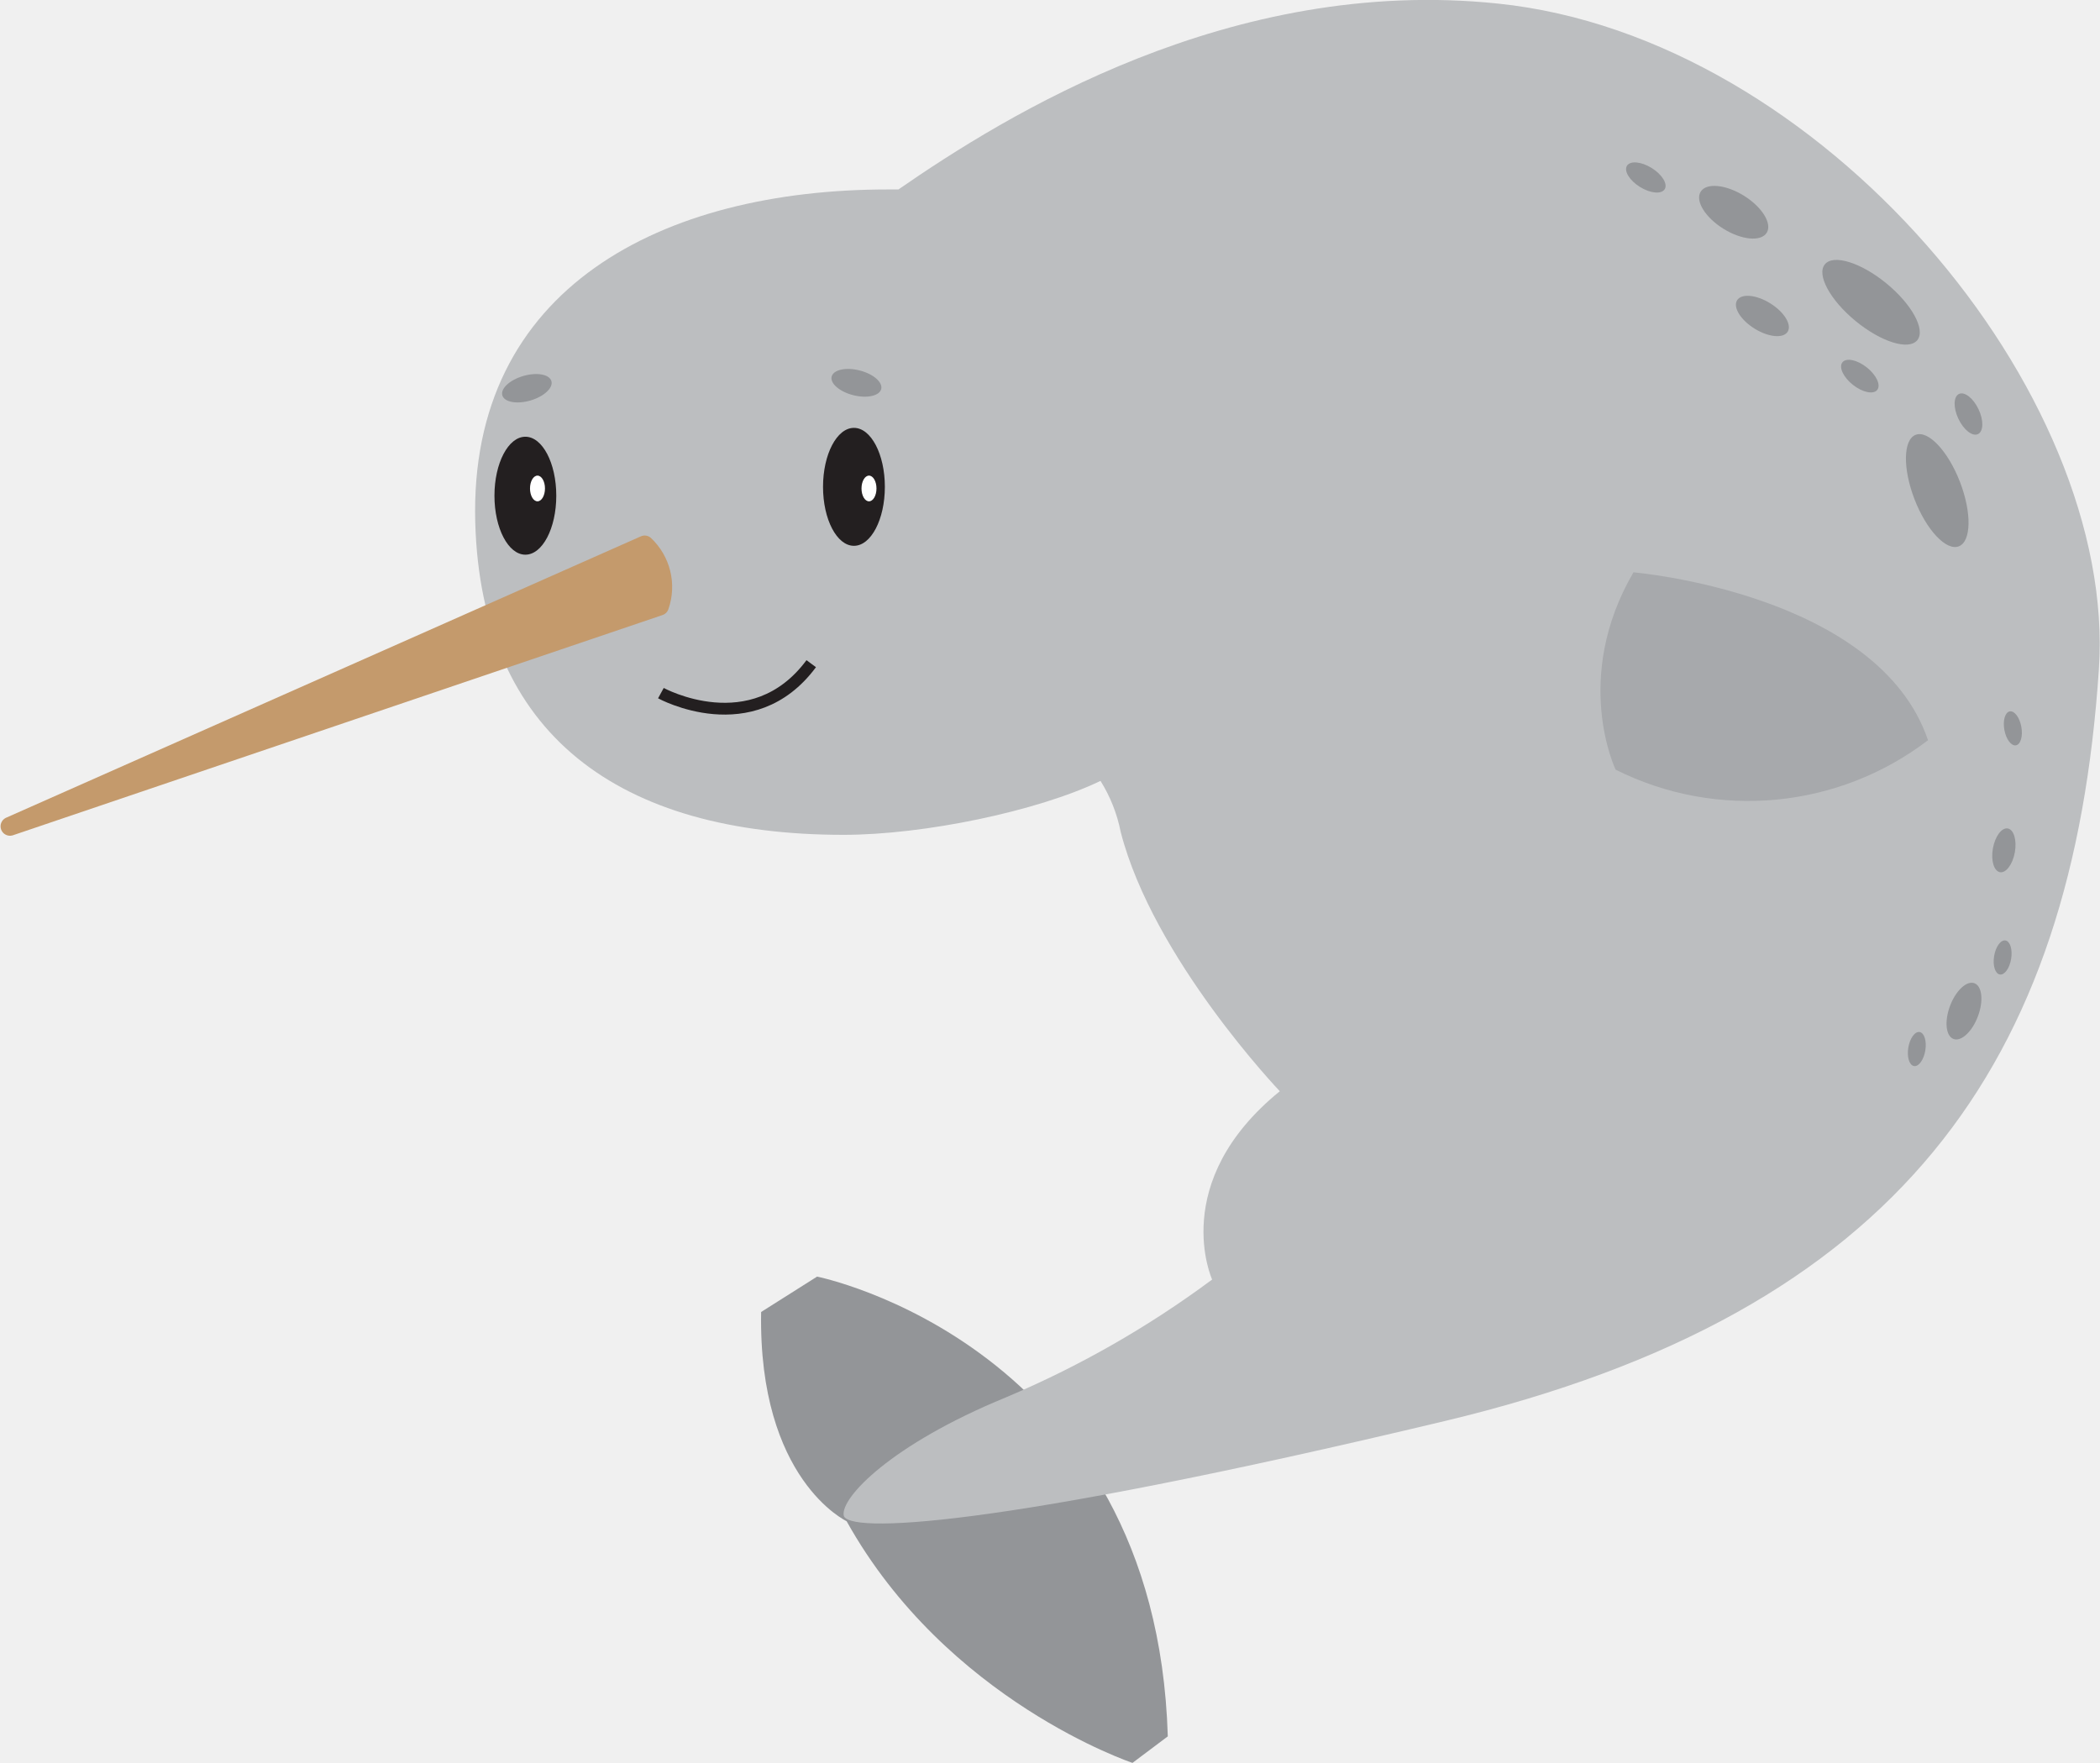
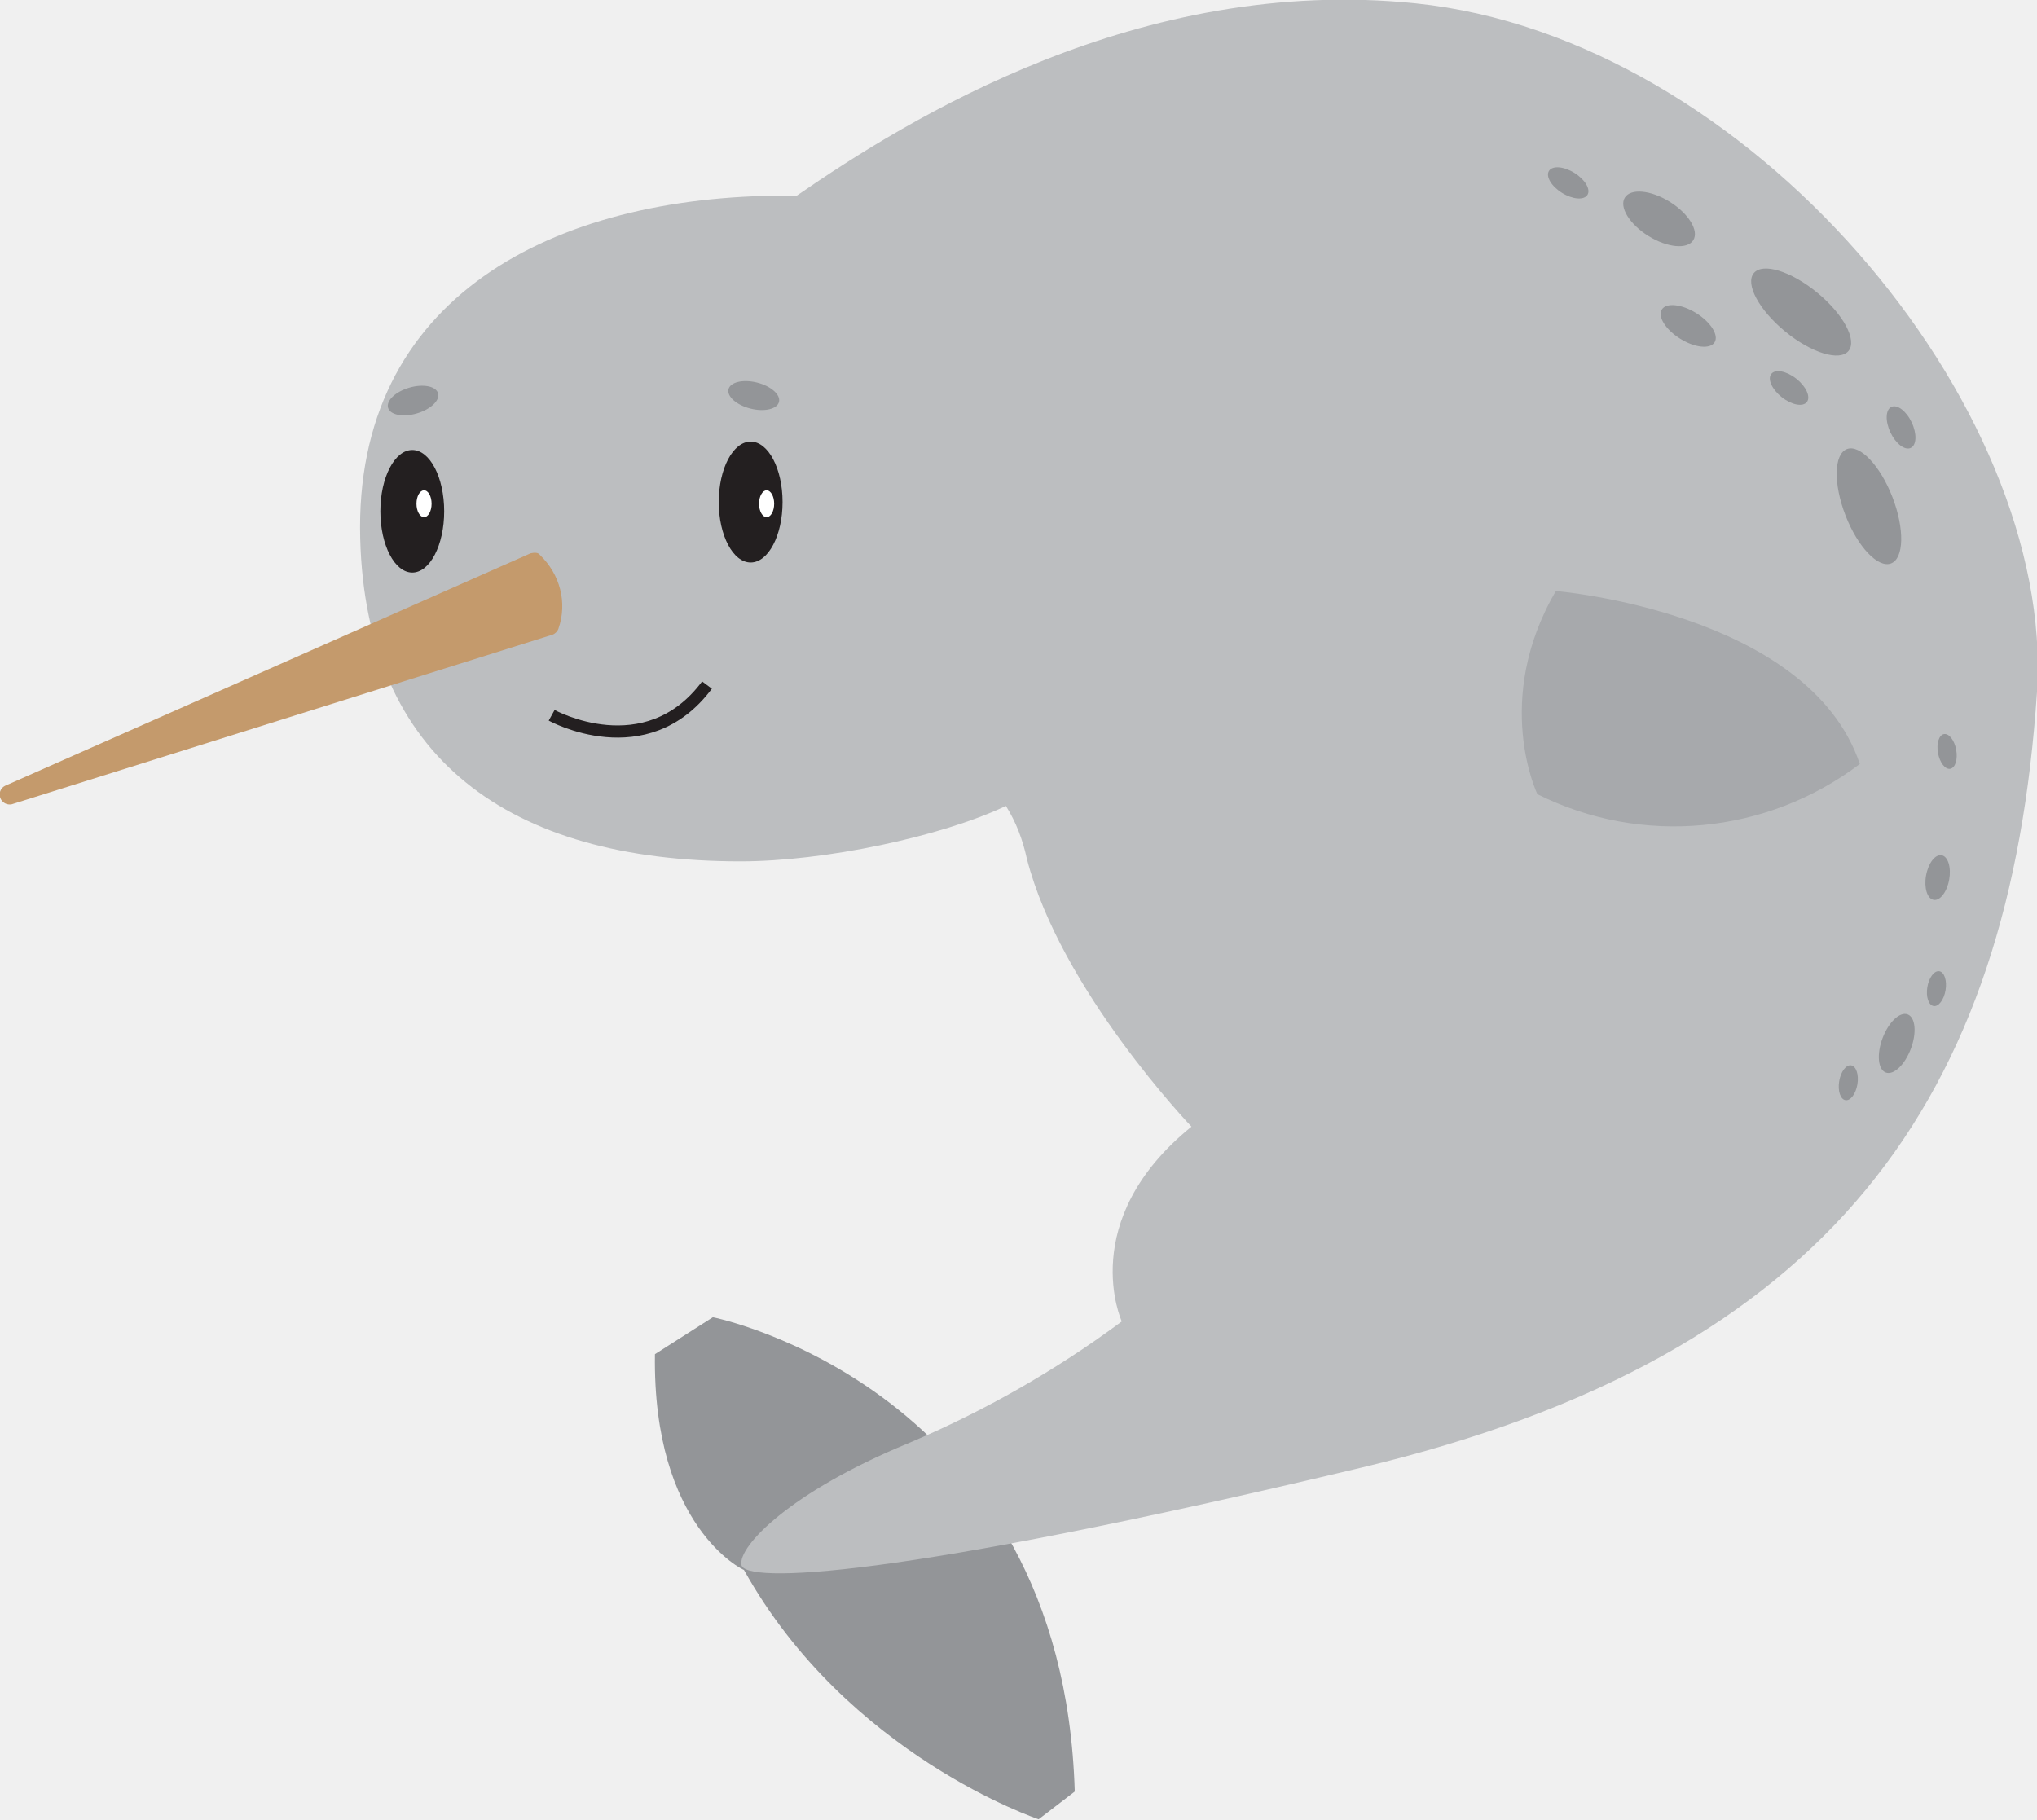
- <svg xmlns="http://www.w3.org/2000/svg" viewBox="0 0 258.14 216.72">
-   <defs>
-     <style>.cls-1{fill:#939598;}.cls-2{fill:#bcbec0;}.cls-3{fill:#c49a6c;}.cls-4{fill:#231f20;}.cls-5{fill:none;stroke:#231f20;stroke-miterlimit:10;stroke-width:1.45px;}.cls-6{fill:#a7a9ac;}.cls-7{fill:#fff;}</style>
-   </defs>
+ <svg xmlns="http://www.w3.org/2000/svg" version="1.1" id="Layer_1" x="0px" y="0px" viewBox="0 0 242.6 216.7" style="enable-background:new 0 0 242.6 216.7;" xml:space="preserve">
+   <style type="text/css">
+ 	.st0{fill:#939598;}
+ 	.st1{fill:#BCBEC0;}
+ 	.st2{fill:#C49A6C;}
+ 	.st3{fill:#231F20;}
+ 	.st4{fill:none;stroke:#231F20;stroke-width:1.45;stroke-miterlimit:10;}
+ 	.st5{fill:#A7A9AC;}
+ 	.st6{fill:#FFFFFF;}
+ </style>
  <g id="Narwhal">
-     <path class="cls-1" d="M93.56,161.29l6.88-4.35s41.67,8.33,43.11,56.52l-4.34,3.26s-22.83-7.61-35.14-29.71C104.07,187,93.2,181.94,93.56,161.29Z" />
-     <path class="cls-2" d="M184.13.44C151.26-3,123.58,14.2,110.44,23.29c-.43,0-.86,0-1.3,0-27.61,0-51.52,12-50.72,40.94.73,26.08,17.67,38.4,45.28,38.4,9.89,0,23.82-2.9,31.58-6.63a18.64,18.64,0,0,1,2.48,6.27c4,15.58,19.56,31.88,19.56,31.88C143.55,145.35,149,157.3,149,157.3a122.25,122.25,0,0,1-25.36,14.49c-14.13,5.8-20.29,12.32-19.93,14.5s17.76,1.81,73.91-11.6S254.78,130.57,258,82.31C260.33,48.26,223.86,4.54,184.13.44Z" />
-     <path class="cls-3" d="M78.77,65.94.7,100.55a1.16,1.16,0,0,0,.84,2.15l79.9-27.09a1.15,1.15,0,0,0,.73-.74A8.27,8.27,0,0,0,80,66.12,1.14,1.14,0,0,0,78.77,65.94Z" />
-     <ellipse class="cls-4" cx="104.97" cy="59.85" rx="3.8" ry="7.25" />
-     <ellipse class="cls-4" cx="64.58" cy="60.94" rx="3.8" ry="7.25" />
-     <path class="cls-5" d="M81.24,85.21s11.23,6.16,18.48-3.62" />
-     <path class="cls-6" d="M200.79,70.36S230.86,72.89,237,91a36.44,36.44,0,0,1-38.4,3.62S193.19,83.4,200.79,70.36Z" />
-     <ellipse class="cls-1" cx="64.7" cy="47.9" rx="3.14" ry="1.57" transform="matrix(0.96, -0.28, 0.28, 0.96, -10.76, 19.86)" />
-     <ellipse class="cls-1" cx="105.27" cy="47.05" rx="1.57" ry="3.14" transform="translate(33.95 137.66) rotate(-75.87)" />
-     <ellipse class="cls-1" cx="213.12" cy="26.1" rx="2.39" ry="4.78" transform="translate(78.39 193.28) rotate(-58.12)" />
-     <ellipse class="cls-1" cx="216.65" cy="38.86" rx="1.83" ry="3.66" transform="translate(69.22 202.29) rotate(-58.12)" />
-     <ellipse class="cls-1" cx="202.32" cy="21.83" rx="1.37" ry="2.73" transform="translate(76.92 182.09) rotate(-58.12)" />
-     <ellipse class="cls-1" cx="228.63" cy="46.25" rx="1.37" ry="2.73" transform="translate(50.49 196.84) rotate(-51.65)" />
-     <ellipse class="cls-1" cx="229.99" cy="37.15" rx="2.99" ry="7.35" transform="translate(55.31 191.3) rotate(-50.6)" />
-     <ellipse class="cls-1" cx="241.4" cy="124.29" rx="3.66" ry="1.83" transform="translate(40.11 306.5) rotate(-69.39)" />
-     <ellipse class="cls-1" cx="241.97" cy="50.92" rx="1.37" ry="2.73" transform="translate(1.45 108.27) rotate(-25.3)" />
-     <ellipse class="cls-1" cx="246.32" cy="104.53" rx="2.73" ry="1.37" transform="translate(100.1 328.63) rotate(-79.87)" />
-     <ellipse class="cls-1" cx="246.17" cy="117.71" rx="2.12" ry="1.06" transform="translate(90.07 341.51) rotate(-80.66)" />
-     <ellipse class="cls-1" cx="247.43" cy="89.55" rx="1.06" ry="2.12" transform="translate(-12.05 45.81) rotate(-10.33)" />
-     <ellipse class="cls-1" cx="235.63" cy="128.96" rx="2.12" ry="1.06" transform="translate(70.13 340.54) rotate(-80.66)" />
-     <ellipse class="cls-1" cx="238.13" cy="60.29" rx="2.99" ry="7.35" transform="translate(-5.71 90) rotate(-21.15)" />
-     <ellipse class="cls-7" cx="66.07" cy="60.05" rx="0.92" ry="1.58" />
-     <ellipse class="cls-7" cx="106.82" cy="60.05" rx="0.92" ry="1.58" />
+     <path class="st0" d="M78,161.3l6.9-4.4c0,0,41.7,8.3,43.1,56.5l-4.3,3.3c0,0-22.8-7.6-35.1-29.7C88.5,187,77.7,181.9,78,161.3z" />
+     <path class="st1" d="M168.6,0.4C135.7-3,108.1,14.2,94.9,23.3c-0.4,0-0.9,0-1.3,0c-27.6,0-51.5,12-50.7,40.9   c0.7,26.1,17.7,38.4,45.3,38.4c9.9,0,23.8-2.9,31.6-6.6c1.2,1.9,2,4,2.5,6.3c4,15.6,19.6,31.9,19.6,31.9   c-13.8,11.2-8.3,23.2-8.3,23.2c-7.8,5.8-16.4,10.7-25.4,14.5c-14.1,5.8-20.3,12.3-19.9,14.5s17.8,1.8,73.9-11.6   s77.2-44.1,80.4-92.4C244.8,48.3,208.3,4.5,168.6,0.4z" />
+     <path class="st2" d="M63.2,65.9L0.6,93.6c-0.6,0.3-0.8,1-0.5,1.6c0.3,0.5,0.8,0.7,1.3,0.6l64.4-20.2c0.3-0.1,0.6-0.4,0.7-0.7   c1.1-3.1,0.2-6.5-2.2-8.8C64.1,65.8,63.7,65.8,63.2,65.9z" />
+     <ellipse class="st3" cx="89.4" cy="59.8" rx="3.8" ry="7.2" />
+     <ellipse class="st3" cx="49.1" cy="60.9" rx="3.8" ry="7.3" />
+     <path class="st4" d="M65.7,85.2c0,0,11.2,6.2,18.5-3.6" />
+     <path class="st5" d="M185.3,70.4c0,0,30.1,2.5,36.2,20.6c-11.1,8.4-26,9.8-38.4,3.6C183.1,94.6,177.7,83.4,185.3,70.4z" />
+     <ellipse transform="matrix(0.96 -0.28 0.28 0.96 -11.3944 15.6951)" class="st0" cx="49.2" cy="47.7" rx="3.1" ry="1.6" />
+     <ellipse transform="matrix(0.2441 -0.9697 0.9697 0.2441 22.2006 122.604)" class="st0" cx="89.7" cy="47.1" rx="1.6" ry="3.1" />
+     <ellipse transform="matrix(0.5281 -0.8492 0.8492 0.5281 71.0743 180.0901)" class="st0" cx="197.6" cy="26.1" rx="2.4" ry="4.8" />
+     <ellipse transform="matrix(0.5281 -0.8492 0.8492 0.5281 61.9117 189.1042)" class="st0" cx="201.1" cy="38.8" rx="1.8" ry="3.7" />
+     <ellipse transform="matrix(0.5281 -0.8492 0.8492 0.5281 69.6079 168.9025)" class="st0" cx="186.8" cy="21.8" rx="1.4" ry="2.7" />
+     <ellipse transform="matrix(0.6205 -0.7842 0.7842 0.6205 44.6146 184.6606)" class="st0" cx="213.1" cy="46.2" rx="1.4" ry="2.7" />
+     <ellipse transform="matrix(0.6347 -0.7727 0.7727 0.6347 49.6253 179.3017)" class="st0" cx="214.5" cy="37.2" rx="3" ry="7.3" />
+     <ellipse transform="matrix(0.352 -0.936 0.936 0.352 30.0309 291.9798)" class="st0" cx="225.9" cy="124.3" rx="3.7" ry="1.8" />
+     <ellipse transform="matrix(0.9041 -0.4274 0.4274 0.9041 -3.180563e-02 101.6545)" class="st0" cx="226.4" cy="50.9" rx="1.4" ry="2.7" />
+     <ellipse transform="matrix(0.1759 -0.9844 0.9844 0.1759 87.2975 313.3467)" class="st0" cx="230.8" cy="104.5" rx="2.7" ry="1.4" />
+     <ellipse transform="matrix(0.1623 -0.9867 0.9867 0.1623 77.0646 326.1891)" class="st0" cx="230.6" cy="117.7" rx="2.1" ry="1.1" />
+     <ellipse transform="matrix(0.9838 -0.1793 0.1793 0.9838 -12.2973 43.0349)" class="st0" cx="231.9" cy="89.5" rx="1.1" ry="2.1" />
+     <ellipse transform="matrix(0.1623 -0.9867 0.9867 0.1623 57.1202 325.2086)" class="st0" cx="220.1" cy="129" rx="2.1" ry="1.1" />
+     <ellipse transform="matrix(0.9326 -0.3608 0.3608 0.9326 -6.7653 84.3805)" class="st0" cx="222.6" cy="60.3" rx="3" ry="7.3" />
+     <ellipse class="st6" cx="50.5" cy="60" rx="0.9" ry="1.6" />
+     <ellipse class="st6" cx="91.3" cy="60" rx="0.9" ry="1.6" />
  </g>
</svg>
